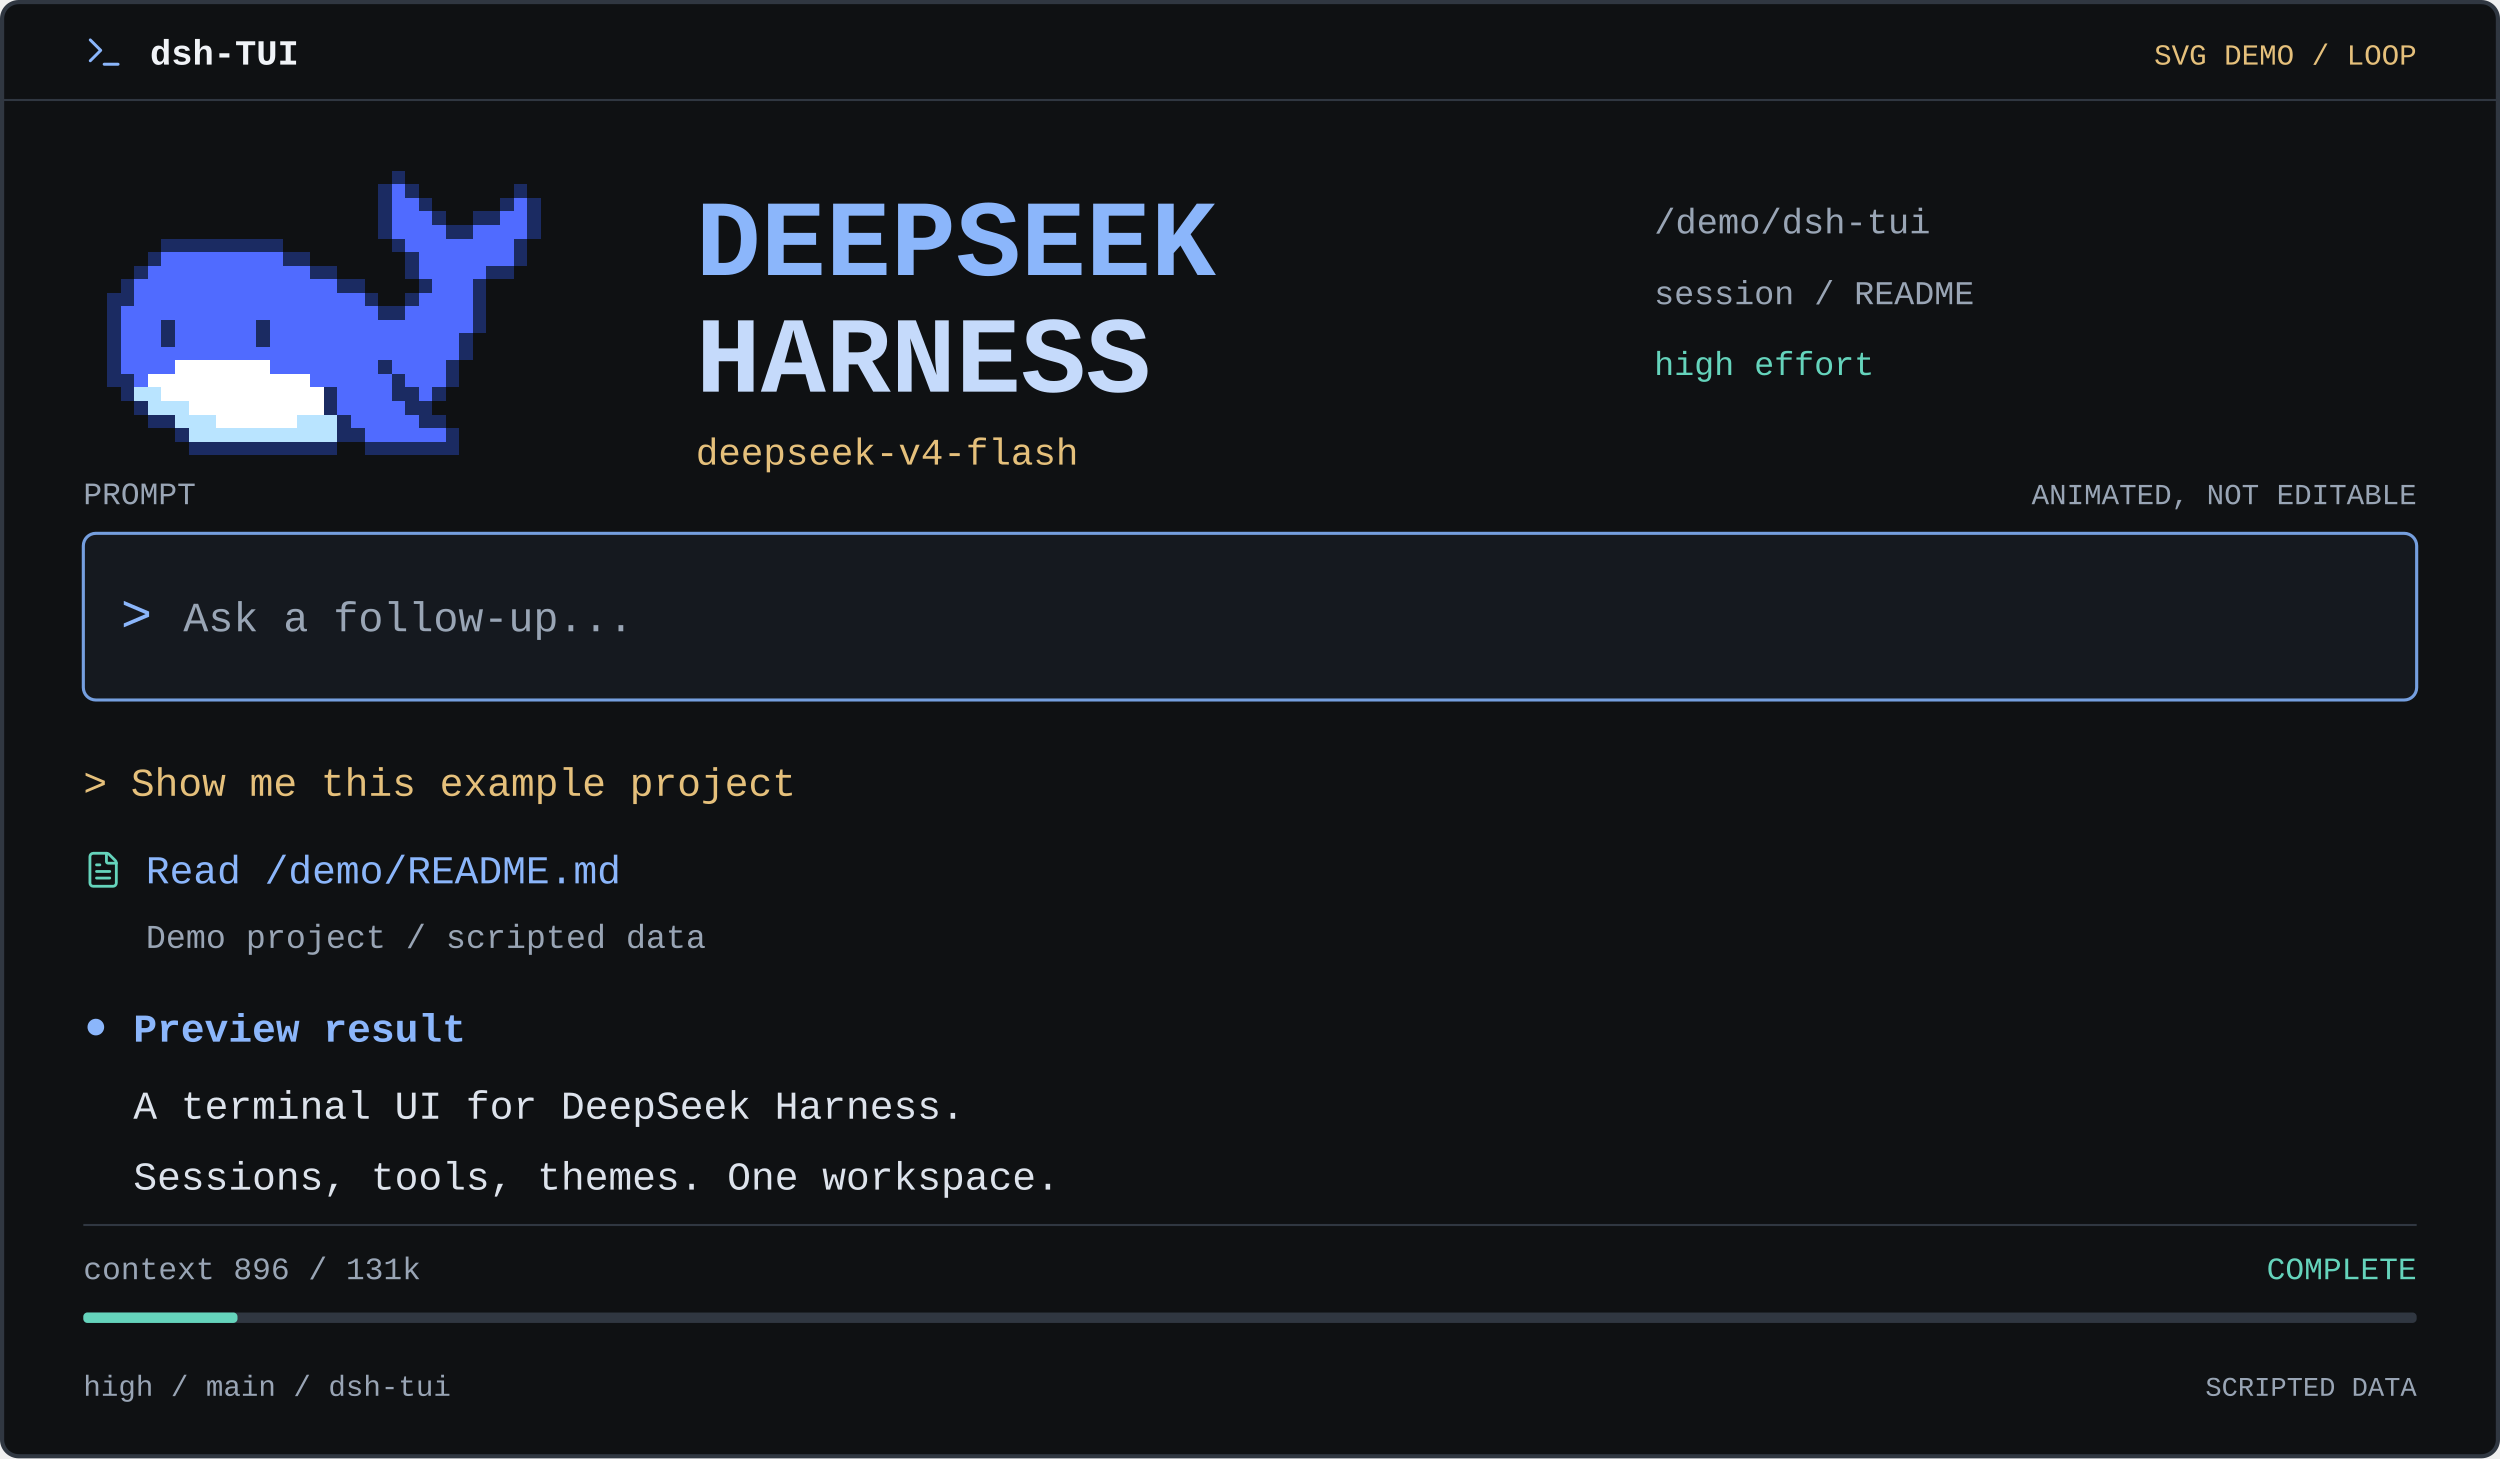
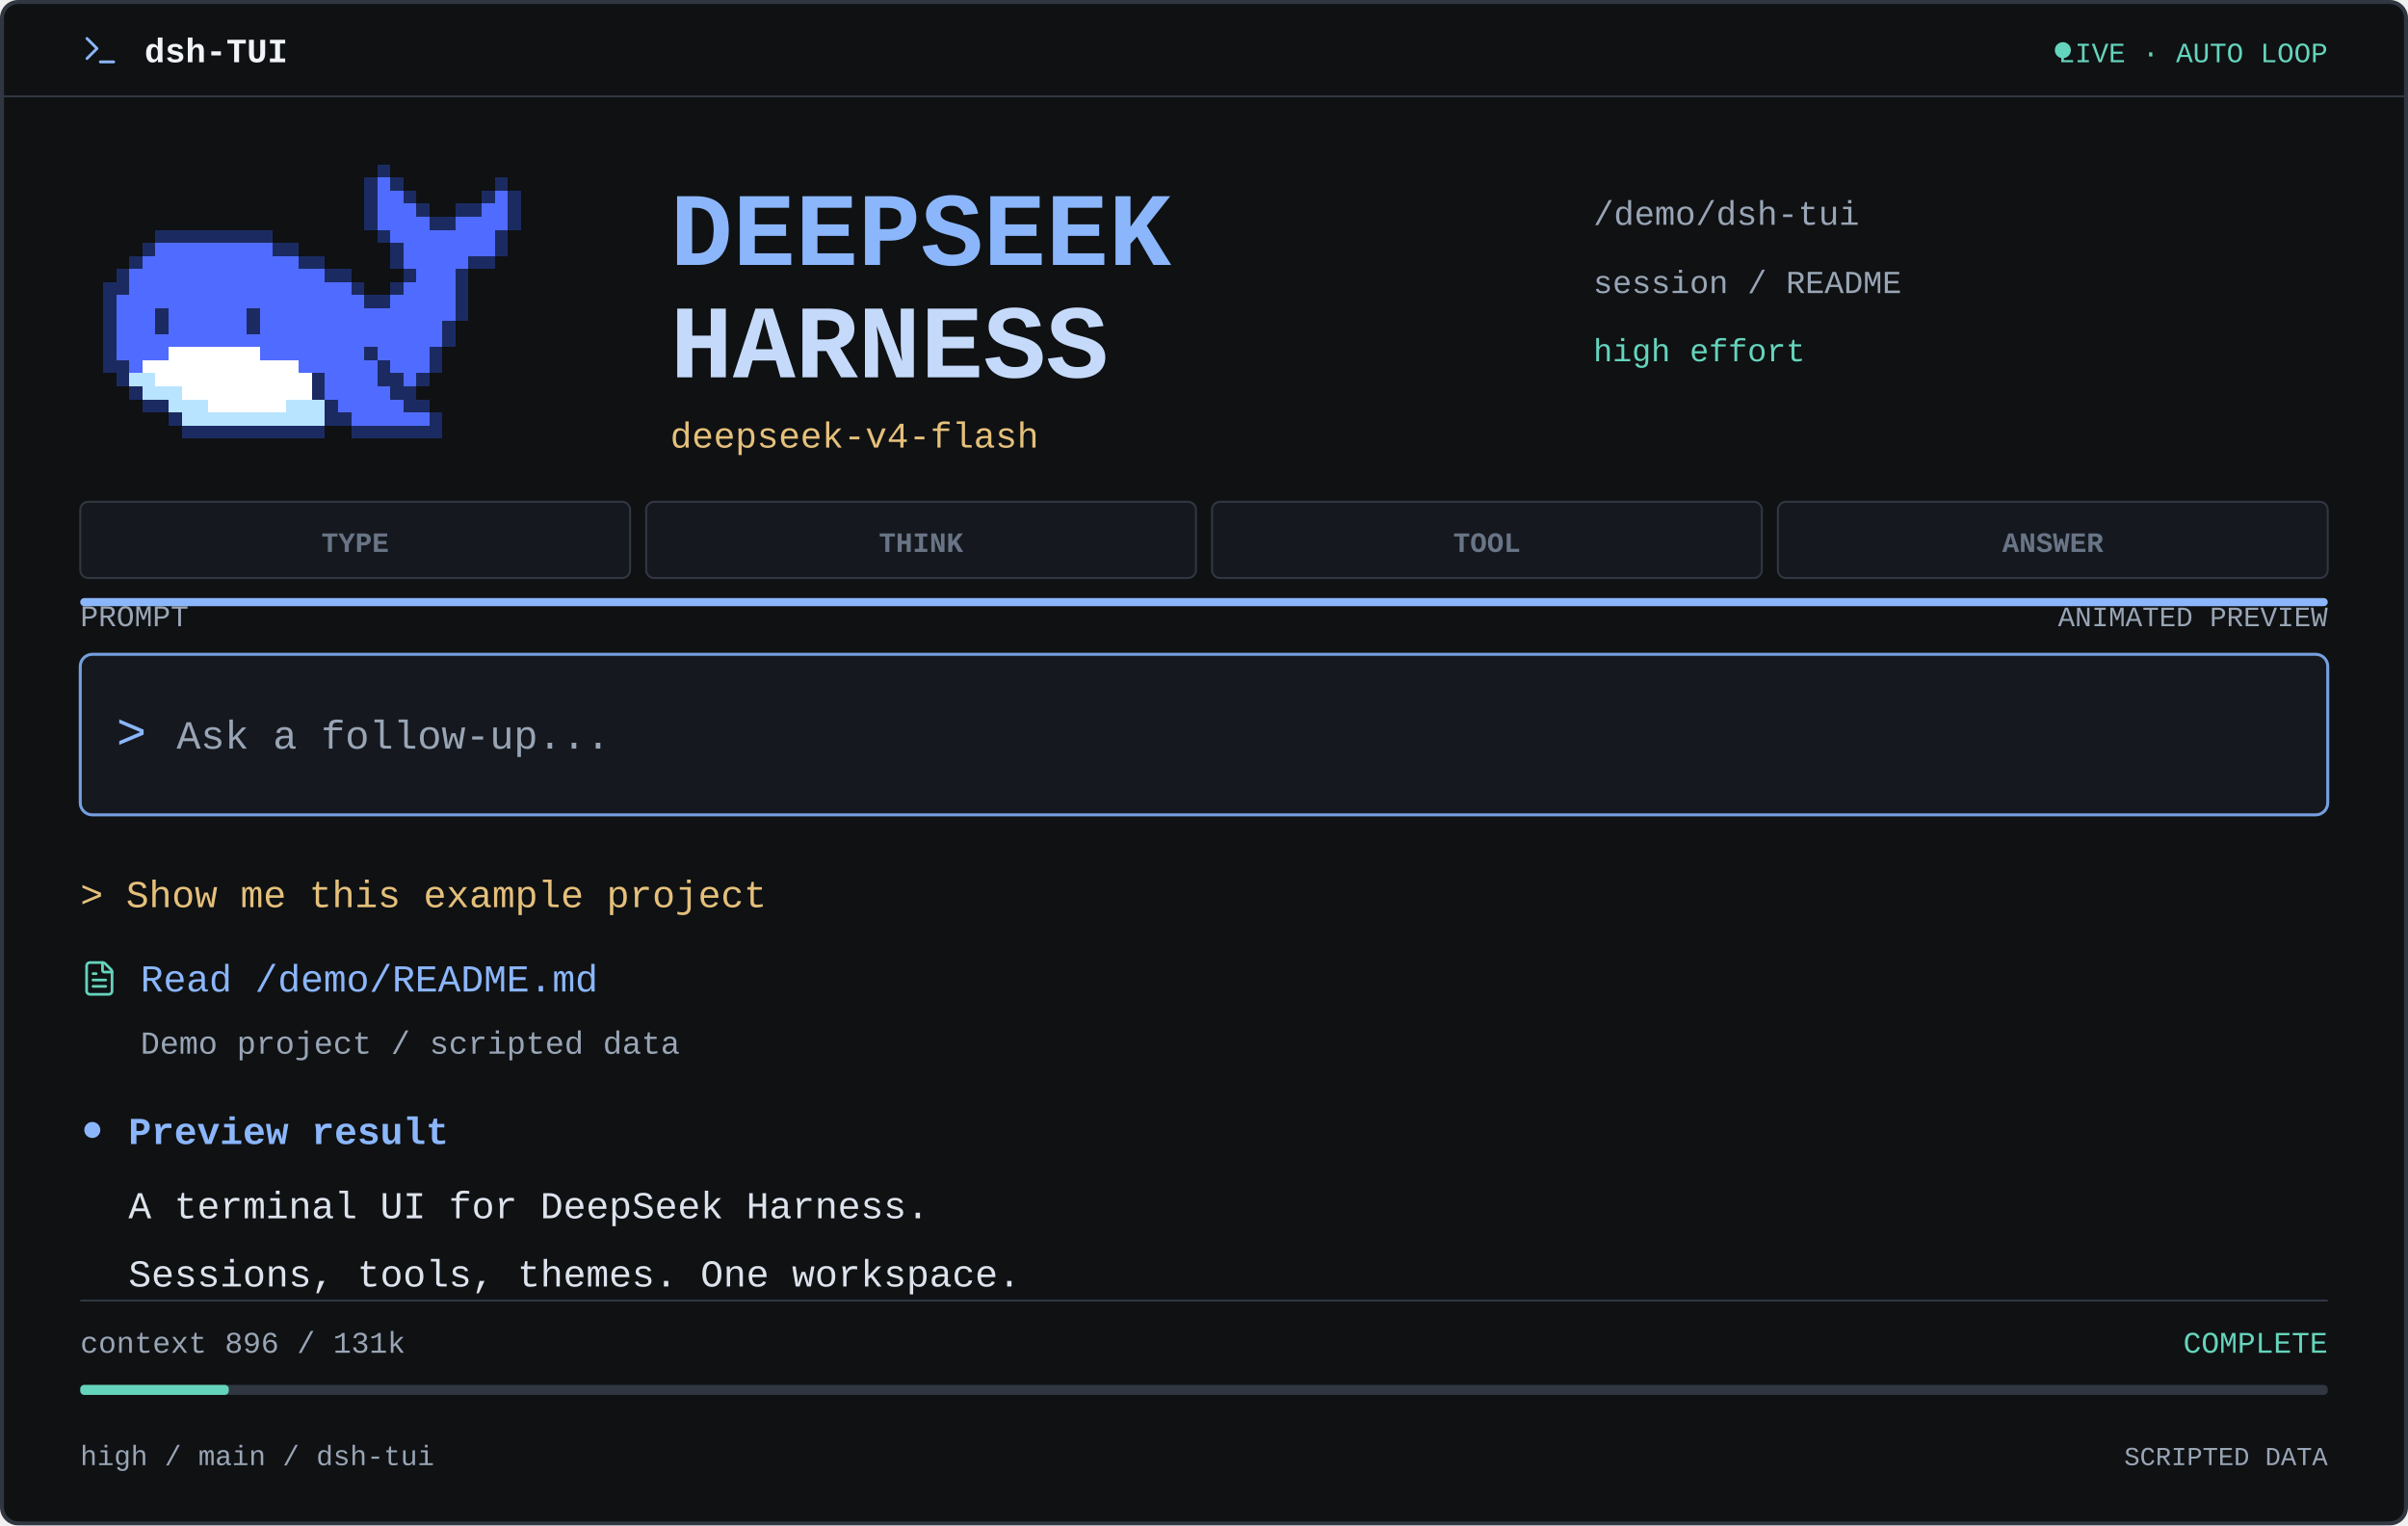
- <svg xmlns="http://www.w3.org/2000/svg" width="1200" height="700" viewBox="0 0 1200 700" role="img" aria-labelledby="title desc">
+ <svg xmlns="http://www.w3.org/2000/svg" width="1200" height="760" viewBox="0 0 1200 760" role="img" aria-labelledby="title desc">
  <style>
    text { font-family: "Cascadia Code","SFMono-Regular",Consolas,"Liberation Mono","Microsoft YaHei",monospace; letter-spacing: 0; }
    a:hover .tile { fill: #1b2028; }
    a:focus-visible .tile { stroke: #8bb6fb; stroke-width: 3; }
-     
    .draft { opacity: 0; animation: draft 14s linear infinite; }
    .mask { transform-origin: 0 0; animation: typing 14s steps(28, end) infinite; }
    .caret { animation: cursorMove 14s steps(28, end) infinite, blink 1s step-end infinite; }
    .placeholder { opacity: 1; animation: placeholder 14s step-end infinite; }
    .sent { opacity: 1; animation: sent 14s step-end infinite; }
    .thinking { opacity: 0; animation: thinking 14s step-end infinite; }
    .tool { opacity: 1; animation: tool 14s step-end infinite; }
    .answer { opacity: 1; animation: answer 14s step-end infinite; }
    .answer-mask { transform-origin: 0 0; animation: response 14s steps(26, end) infinite; }
    .answer-line-two { opacity: 1; animation: second 14s step-end infinite; }
    .complete { opacity: 1; animation: complete 14s step-end infinite; }
    .meter { transform-origin: 0 0; animation: meter 14s linear infinite; }
    .dot { animation: blink 1s step-end infinite; }
+     .phase-type,.phase-think,.phase-tooling,.phase-respond { opacity: 0; }
+     .phase-type { animation: phaseType 14s step-end infinite; }
+     .phase-think { animation: phaseThink 14s step-end infinite; }
+     .phase-tooling { animation: phaseTool 14s step-end infinite; }
+     .phase-respond { animation: phaseRespond 14s step-end infinite; }
+     .loop-meter { transform-origin: 0 0; animation: loopMeter 14s linear infinite; }
+     .live-dot { animation: livePulse 1.4s ease-in-out infinite; }
+     .whale-motion { animation: whaleMotion 14s ease-in-out infinite; }
    @keyframes draft { 0%,24% { opacity:1; } 25%,100% { opacity:0; } }
    @keyframes typing { 0%,4% { transform:scaleX(0); } 21%,100% { transform:scaleX(1); } }
    @keyframes cursorMove { 0%,4% { transform:translateX(0); } 21%,100% { transform:translateX(327px); } }
    @keyframes blink { 0%,49% { opacity:1; } 50%,100% { opacity:0; } }
    @keyframes placeholder { 0%,24% { opacity:0; } 25%,100% { opacity:1; } }
    @keyframes sent { 0%,24% { opacity:0; } 25%,100% { opacity:1; } }
    @keyframes thinking { 0%,25% { opacity:0; } 26%,44% { opacity:1; } 45%,100% { opacity:0; } }
    @keyframes tool { 0%,43% { opacity:0; } 44%,100% { opacity:1; } }
    @keyframes answer { 0%,54% { opacity:0; } 55%,100% { opacity:1; } }
    @keyframes response { 0%,54% { transform:scaleX(0); } 73%,100% { transform:scaleX(1); } }
    @keyframes second { 0%,75% { opacity:0; } 76%,100% { opacity:1; } }
    @keyframes complete { 0%,82% { opacity:0; } 83%,100% { opacity:1; } }
    @keyframes meter { 0%,25% { transform:scaleX(.08); } 80%,100% { transform:scaleX(1); } }
-     
+     @keyframes phaseType { 0%,24% { opacity:1; } 25%,100% { opacity:0; } }
+     @keyframes phaseThink { 0%,24% { opacity:0; } 25%,43% { opacity:1; } 44%,100% { opacity:0; } }
+     @keyframes phaseTool { 0%,43% { opacity:0; } 44%,54% { opacity:1; } 55%,100% { opacity:0; } }
+     @keyframes phaseRespond { 0%,54% { opacity:0; } 55%,100% { opacity:1; } }
+     @keyframes loopMeter { from { transform:scaleX(0); } to { transform:scaleX(1); } }
+     @keyframes livePulse { 0%,100% { opacity:.35; } 50% { opacity:1; } }
+     @keyframes whaleMotion { 0%,24% { transform:translateY(0); } 6%,18% { transform:translateY(-4px); } 25%,100% { transform:translateY(0); } }
  </style>
  <defs>
    <clipPath id="draft-clip">
      <rect class="mask" x="0" y="-25" width="327" height="34" />
    </clipPath>
    <clipPath id="answer-clip">
      <rect class="answer-mask" x="0" y="-26" width="1088" height="38" />
    </clipPath>
  </defs>
-   <rect x="1" y="1" width="1198" height="698" rx="8" fill="#0f1113" stroke="#303741" stroke-width="2" />
+   <rect x="1" y="1" width="1198" height="758" rx="8" fill="#0f1113" stroke="#303741" stroke-width="2" />
  <path d="M1 48H1199" stroke="#303741" />
  <g transform="translate(40 15) scale(0.8333333)" fill="none" stroke="#8bb6fb" stroke-width="1.7" stroke-linecap="round" stroke-linejoin="round">
    <path d="M12 19h8" />
    <path d="m4 17 6-6-6-6" />
  </g>
  <text x="72" y="31" font-size="17" fill="#f0f3f7" font-weight="700">dsh-TUI</text>
-   <text x="1160" y="31" font-size="14" fill="#e5c07b" text-anchor="end">SVG DEMO / LOOP</text>
-   <g transform="translate(32 69) scale(6.5)" shape-rendering="crispEdges">
-     <path fill="#1b2b62" d="M24 2h1v1h-1zM23 3h1v1h-1zM25 3h1v1h-1zM33 3h1v1h-1zM23 4h1v1h-1zM26 4h1v1h-1zM32 4h1v1h-1zM34 4h1v1h-1zM23 5h1v1h-1zM27 5h1v1h-1zM30 5h1v1h-1zM31 5h1v1h-1zM34 5h1v1h-1zM23 6h1v1h-1zM28 6h1v1h-1zM29 6h1v1h-1zM34 6h1v1h-1zM7 7h1v1h-1zM8 7h1v1h-1zM9 7h1v1h-1zM10 7h1v1h-1zM11 7h1v1h-1zM12 7h1v1h-1zM13 7h1v1h-1zM14 7h1v1h-1zM15 7h1v1h-1zM24 7h1v1h-1zM33 7h1v1h-1zM6 8h1v1h-1zM16 8h1v1h-1zM17 8h1v1h-1zM25 8h1v1h-1zM33 8h1v1h-1zM5 9h1v1h-1zM18 9h1v1h-1zM19 9h1v1h-1zM25 9h1v1h-1zM31 9h1v1h-1zM32 9h1v1h-1zM4 10h1v1h-1zM20 10h1v1h-1zM21 10h1v1h-1zM26 10h1v1h-1zM30 10h1v1h-1zM3 11h1v1h-1zM4 11h1v1h-1zM22 11h1v1h-1zM25 11h1v1h-1zM30 11h1v1h-1zM3 12h1v1h-1zM23 12h1v1h-1zM24 12h1v1h-1zM30 12h1v1h-1zM3 13h1v1h-1zM7 13h1v1h-1zM14 13h1v1h-1zM30 13h1v1h-1zM3 14h1v1h-1zM7 14h1v1h-1zM14 14h1v1h-1zM29 14h1v1h-1zM3 15h1v1h-1zM29 15h1v1h-1zM3 16h1v1h-1zM23 16h1v1h-1zM28 16h1v1h-1zM3 17h1v1h-1zM4 17h1v1h-1zM24 17h1v1h-1zM28 17h1v1h-1zM4 18h1v1h-1zM19 18h1v1h-1zM24 18h1v1h-1zM25 18h1v1h-1zM27 18h1v1h-1zM5 19h1v1h-1zM19 19h1v1h-1zM25 19h1v1h-1zM26 19h1v1h-1zM6 20h1v1h-1zM7 20h1v1h-1zM20 20h1v1h-1zM26 20h1v1h-1zM27 20h1v1h-1zM8 21h1v1h-1zM20 21h1v1h-1zM21 21h1v1h-1zM28 21h1v1h-1zM9 22h1v1h-1zM10 22h1v1h-1zM11 22h1v1h-1zM12 22h1v1h-1zM13 22h1v1h-1zM14 22h1v1h-1zM15 22h1v1h-1zM16 22h1v1h-1zM17 22h1v1h-1zM18 22h1v1h-1zM19 22h1v1h-1zM22 22h1v1h-1zM23 22h1v1h-1zM24 22h1v1h-1zM25 22h1v1h-1zM26 22h1v1h-1zM27 22h1v1h-1zM28 22h1v1h-1z" />
-     <path fill="#506bff" d="M24 3h1v1h-1zM24 4h1v1h-1zM25 4h1v1h-1zM33 4h1v1h-1zM24 5h1v1h-1zM25 5h1v1h-1zM26 5h1v1h-1zM32 5h1v1h-1zM33 5h1v1h-1zM24 6h1v1h-1zM25 6h1v1h-1zM26 6h1v1h-1zM27 6h1v1h-1zM30 6h1v1h-1zM31 6h1v1h-1zM32 6h1v1h-1zM33 6h1v1h-1zM25 7h1v1h-1zM26 7h1v1h-1zM27 7h1v1h-1zM28 7h1v1h-1zM29 7h1v1h-1zM30 7h1v1h-1zM31 7h1v1h-1zM32 7h1v1h-1zM7 8h1v1h-1zM8 8h1v1h-1zM9 8h1v1h-1zM10 8h1v1h-1zM11 8h1v1h-1zM12 8h1v1h-1zM13 8h1v1h-1zM14 8h1v1h-1zM15 8h1v1h-1zM26 8h1v1h-1zM27 8h1v1h-1zM28 8h1v1h-1zM29 8h1v1h-1zM30 8h1v1h-1zM31 8h1v1h-1zM32 8h1v1h-1zM6 9h1v1h-1zM7 9h1v1h-1zM8 9h1v1h-1zM9 9h1v1h-1zM10 9h1v1h-1zM11 9h1v1h-1zM12 9h1v1h-1zM13 9h1v1h-1zM14 9h1v1h-1zM15 9h1v1h-1zM16 9h1v1h-1zM17 9h1v1h-1zM26 9h1v1h-1zM27 9h1v1h-1zM28 9h1v1h-1zM29 9h1v1h-1zM30 9h1v1h-1zM5 10h1v1h-1zM6 10h1v1h-1zM7 10h1v1h-1zM8 10h1v1h-1zM9 10h1v1h-1zM10 10h1v1h-1zM11 10h1v1h-1zM12 10h1v1h-1zM13 10h1v1h-1zM14 10h1v1h-1zM15 10h1v1h-1zM16 10h1v1h-1zM17 10h1v1h-1zM18 10h1v1h-1zM19 10h1v1h-1zM27 10h1v1h-1zM28 10h1v1h-1zM29 10h1v1h-1zM5 11h1v1h-1zM6 11h1v1h-1zM7 11h1v1h-1zM8 11h1v1h-1zM9 11h1v1h-1zM10 11h1v1h-1zM11 11h1v1h-1zM12 11h1v1h-1zM13 11h1v1h-1zM14 11h1v1h-1zM15 11h1v1h-1zM16 11h1v1h-1zM17 11h1v1h-1zM18 11h1v1h-1zM19 11h1v1h-1zM20 11h1v1h-1zM21 11h1v1h-1zM26 11h1v1h-1zM27 11h1v1h-1zM28 11h1v1h-1zM29 11h1v1h-1zM4 12h1v1h-1zM5 12h1v1h-1zM6 12h1v1h-1zM7 12h1v1h-1zM8 12h1v1h-1zM9 12h1v1h-1zM10 12h1v1h-1zM11 12h1v1h-1zM12 12h1v1h-1zM13 12h1v1h-1zM14 12h1v1h-1zM15 12h1v1h-1zM16 12h1v1h-1zM17 12h1v1h-1zM18 12h1v1h-1zM19 12h1v1h-1zM20 12h1v1h-1zM21 12h1v1h-1zM22 12h1v1h-1zM25 12h1v1h-1zM26 12h1v1h-1zM27 12h1v1h-1zM28 12h1v1h-1zM29 12h1v1h-1zM4 13h1v1h-1zM5 13h1v1h-1zM6 13h1v1h-1zM8 13h1v1h-1zM9 13h1v1h-1zM10 13h1v1h-1zM11 13h1v1h-1zM12 13h1v1h-1zM13 13h1v1h-1zM15 13h1v1h-1zM16 13h1v1h-1zM17 13h1v1h-1zM18 13h1v1h-1zM19 13h1v1h-1zM20 13h1v1h-1zM21 13h1v1h-1zM22 13h1v1h-1zM23 13h1v1h-1zM24 13h1v1h-1zM25 13h1v1h-1zM26 13h1v1h-1zM27 13h1v1h-1zM28 13h1v1h-1zM29 13h1v1h-1zM4 14h1v1h-1zM5 14h1v1h-1zM6 14h1v1h-1zM8 14h1v1h-1zM9 14h1v1h-1zM10 14h1v1h-1zM11 14h1v1h-1zM12 14h1v1h-1zM13 14h1v1h-1zM15 14h1v1h-1zM16 14h1v1h-1zM17 14h1v1h-1zM18 14h1v1h-1zM19 14h1v1h-1zM20 14h1v1h-1zM21 14h1v1h-1zM22 14h1v1h-1zM23 14h1v1h-1zM24 14h1v1h-1zM25 14h1v1h-1zM26 14h1v1h-1zM27 14h1v1h-1zM28 14h1v1h-1zM4 15h1v1h-1zM5 15h1v1h-1zM6 15h1v1h-1zM7 15h1v1h-1zM8 15h1v1h-1zM9 15h1v1h-1zM10 15h1v1h-1zM11 15h1v1h-1zM12 15h1v1h-1zM13 15h1v1h-1zM14 15h1v1h-1zM15 15h1v1h-1zM16 15h1v1h-1zM17 15h1v1h-1zM18 15h1v1h-1zM19 15h1v1h-1zM20 15h1v1h-1zM21 15h1v1h-1zM22 15h1v1h-1zM23 15h1v1h-1zM24 15h1v1h-1zM25 15h1v1h-1zM26 15h1v1h-1zM27 15h1v1h-1zM28 15h1v1h-1zM4 16h1v1h-1zM5 16h1v1h-1zM6 16h1v1h-1zM7 16h1v1h-1zM15 16h1v1h-1zM16 16h1v1h-1zM17 16h1v1h-1zM18 16h1v1h-1zM19 16h1v1h-1zM20 16h1v1h-1zM21 16h1v1h-1zM22 16h1v1h-1zM24 16h1v1h-1zM25 16h1v1h-1zM26 16h1v1h-1zM27 16h1v1h-1zM5 17h1v1h-1zM18 17h1v1h-1zM19 17h1v1h-1zM20 17h1v1h-1zM21 17h1v1h-1zM22 17h1v1h-1zM23 17h1v1h-1zM25 17h1v1h-1zM26 17h1v1h-1zM27 17h1v1h-1zM20 18h1v1h-1zM21 18h1v1h-1zM22 18h1v1h-1zM23 18h1v1h-1zM26 18h1v1h-1zM20 19h1v1h-1zM21 19h1v1h-1zM22 19h1v1h-1zM23 19h1v1h-1zM24 19h1v1h-1zM21 20h1v1h-1zM22 20h1v1h-1zM23 20h1v1h-1zM24 20h1v1h-1zM25 20h1v1h-1zM22 21h1v1h-1zM23 21h1v1h-1zM24 21h1v1h-1zM25 21h1v1h-1zM26 21h1v1h-1zM27 21h1v1h-1z" />
-     <path fill="#b9e4ff" d="M5 18h1v1h-1zM6 18h1v1h-1zM6 19h1v1h-1zM7 19h1v1h-1zM8 19h1v1h-1zM8 20h1v1h-1zM9 20h1v1h-1zM10 20h1v1h-1zM17 20h1v1h-1zM18 20h1v1h-1zM19 20h1v1h-1zM9 21h1v1h-1zM10 21h1v1h-1zM11 21h1v1h-1zM12 21h1v1h-1zM13 21h1v1h-1zM14 21h1v1h-1zM15 21h1v1h-1zM16 21h1v1h-1zM17 21h1v1h-1zM18 21h1v1h-1zM19 21h1v1h-1z" />
-     <path fill="#ffffff" d="M8 16h1v1h-1zM9 16h1v1h-1zM10 16h1v1h-1zM11 16h1v1h-1zM12 16h1v1h-1zM13 16h1v1h-1zM14 16h1v1h-1zM6 17h1v1h-1zM7 17h1v1h-1zM8 17h1v1h-1zM9 17h1v1h-1zM10 17h1v1h-1zM11 17h1v1h-1zM12 17h1v1h-1zM13 17h1v1h-1zM14 17h1v1h-1zM15 17h1v1h-1zM16 17h1v1h-1zM17 17h1v1h-1zM7 18h1v1h-1zM8 18h1v1h-1zM9 18h1v1h-1zM10 18h1v1h-1zM11 18h1v1h-1zM12 18h1v1h-1zM13 18h1v1h-1zM14 18h1v1h-1zM15 18h1v1h-1zM16 18h1v1h-1zM17 18h1v1h-1zM18 18h1v1h-1zM9 19h1v1h-1zM10 19h1v1h-1zM11 19h1v1h-1zM12 19h1v1h-1zM13 19h1v1h-1zM14 19h1v1h-1zM15 19h1v1h-1zM16 19h1v1h-1zM17 19h1v1h-1zM18 19h1v1h-1zM11 20h1v1h-1zM12 20h1v1h-1zM13 20h1v1h-1zM14 20h1v1h-1zM15 20h1v1h-1zM16 20h1v1h-1z" />
+   <circle class="live-dot" cx="1028" cy="25" r="4" fill="#65d4bc" />
+   <text x="1160" y="31" font-size="14" fill="#65d4bc" text-anchor="end">LIVE · AUTO LOOP</text>
+   <g class="whale-motion">
+     <g transform="translate(32 69) scale(6.5)" shape-rendering="crispEdges">
+       <path fill="#1b2b62" d="M24 2h1v1h-1zM23 3h1v1h-1zM25 3h1v1h-1zM33 3h1v1h-1zM23 4h1v1h-1zM26 4h1v1h-1zM32 4h1v1h-1zM34 4h1v1h-1zM23 5h1v1h-1zM27 5h1v1h-1zM30 5h1v1h-1zM31 5h1v1h-1zM34 5h1v1h-1zM23 6h1v1h-1zM28 6h1v1h-1zM29 6h1v1h-1zM34 6h1v1h-1zM7 7h1v1h-1zM8 7h1v1h-1zM9 7h1v1h-1zM10 7h1v1h-1zM11 7h1v1h-1zM12 7h1v1h-1zM13 7h1v1h-1zM14 7h1v1h-1zM15 7h1v1h-1zM24 7h1v1h-1zM33 7h1v1h-1zM6 8h1v1h-1zM16 8h1v1h-1zM17 8h1v1h-1zM25 8h1v1h-1zM33 8h1v1h-1zM5 9h1v1h-1zM18 9h1v1h-1zM19 9h1v1h-1zM25 9h1v1h-1zM31 9h1v1h-1zM32 9h1v1h-1zM4 10h1v1h-1zM20 10h1v1h-1zM21 10h1v1h-1zM26 10h1v1h-1zM30 10h1v1h-1zM3 11h1v1h-1zM4 11h1v1h-1zM22 11h1v1h-1zM25 11h1v1h-1zM30 11h1v1h-1zM3 12h1v1h-1zM23 12h1v1h-1zM24 12h1v1h-1zM30 12h1v1h-1zM3 13h1v1h-1zM7 13h1v1h-1zM14 13h1v1h-1zM30 13h1v1h-1zM3 14h1v1h-1zM7 14h1v1h-1zM14 14h1v1h-1zM29 14h1v1h-1zM3 15h1v1h-1zM29 15h1v1h-1zM3 16h1v1h-1zM23 16h1v1h-1zM28 16h1v1h-1zM3 17h1v1h-1zM4 17h1v1h-1zM24 17h1v1h-1zM28 17h1v1h-1zM4 18h1v1h-1zM19 18h1v1h-1zM24 18h1v1h-1zM25 18h1v1h-1zM27 18h1v1h-1zM5 19h1v1h-1zM19 19h1v1h-1zM25 19h1v1h-1zM26 19h1v1h-1zM6 20h1v1h-1zM7 20h1v1h-1zM20 20h1v1h-1zM26 20h1v1h-1zM27 20h1v1h-1zM8 21h1v1h-1zM20 21h1v1h-1zM21 21h1v1h-1zM28 21h1v1h-1zM9 22h1v1h-1zM10 22h1v1h-1zM11 22h1v1h-1zM12 22h1v1h-1zM13 22h1v1h-1zM14 22h1v1h-1zM15 22h1v1h-1zM16 22h1v1h-1zM17 22h1v1h-1zM18 22h1v1h-1zM19 22h1v1h-1zM22 22h1v1h-1zM23 22h1v1h-1zM24 22h1v1h-1zM25 22h1v1h-1zM26 22h1v1h-1zM27 22h1v1h-1zM28 22h1v1h-1z" />
+       <path fill="#506bff" d="M24 3h1v1h-1zM24 4h1v1h-1zM25 4h1v1h-1zM33 4h1v1h-1zM24 5h1v1h-1zM25 5h1v1h-1zM26 5h1v1h-1zM32 5h1v1h-1zM33 5h1v1h-1zM24 6h1v1h-1zM25 6h1v1h-1zM26 6h1v1h-1zM27 6h1v1h-1zM30 6h1v1h-1zM31 6h1v1h-1zM32 6h1v1h-1zM33 6h1v1h-1zM25 7h1v1h-1zM26 7h1v1h-1zM27 7h1v1h-1zM28 7h1v1h-1zM29 7h1v1h-1zM30 7h1v1h-1zM31 7h1v1h-1zM32 7h1v1h-1zM7 8h1v1h-1zM8 8h1v1h-1zM9 8h1v1h-1zM10 8h1v1h-1zM11 8h1v1h-1zM12 8h1v1h-1zM13 8h1v1h-1zM14 8h1v1h-1zM15 8h1v1h-1zM26 8h1v1h-1zM27 8h1v1h-1zM28 8h1v1h-1zM29 8h1v1h-1zM30 8h1v1h-1zM31 8h1v1h-1zM32 8h1v1h-1zM6 9h1v1h-1zM7 9h1v1h-1zM8 9h1v1h-1zM9 9h1v1h-1zM10 9h1v1h-1zM11 9h1v1h-1zM12 9h1v1h-1zM13 9h1v1h-1zM14 9h1v1h-1zM15 9h1v1h-1zM16 9h1v1h-1zM17 9h1v1h-1zM26 9h1v1h-1zM27 9h1v1h-1zM28 9h1v1h-1zM29 9h1v1h-1zM30 9h1v1h-1zM5 10h1v1h-1zM6 10h1v1h-1zM7 10h1v1h-1zM8 10h1v1h-1zM9 10h1v1h-1zM10 10h1v1h-1zM11 10h1v1h-1zM12 10h1v1h-1zM13 10h1v1h-1zM14 10h1v1h-1zM15 10h1v1h-1zM16 10h1v1h-1zM17 10h1v1h-1zM18 10h1v1h-1zM19 10h1v1h-1zM27 10h1v1h-1zM28 10h1v1h-1zM29 10h1v1h-1zM5 11h1v1h-1zM6 11h1v1h-1zM7 11h1v1h-1zM8 11h1v1h-1zM9 11h1v1h-1zM10 11h1v1h-1zM11 11h1v1h-1zM12 11h1v1h-1zM13 11h1v1h-1zM14 11h1v1h-1zM15 11h1v1h-1zM16 11h1v1h-1zM17 11h1v1h-1zM18 11h1v1h-1zM19 11h1v1h-1zM20 11h1v1h-1zM21 11h1v1h-1zM26 11h1v1h-1zM27 11h1v1h-1zM28 11h1v1h-1zM29 11h1v1h-1zM4 12h1v1h-1zM5 12h1v1h-1zM6 12h1v1h-1zM7 12h1v1h-1zM8 12h1v1h-1zM9 12h1v1h-1zM10 12h1v1h-1zM11 12h1v1h-1zM12 12h1v1h-1zM13 12h1v1h-1zM14 12h1v1h-1zM15 12h1v1h-1zM16 12h1v1h-1zM17 12h1v1h-1zM18 12h1v1h-1zM19 12h1v1h-1zM20 12h1v1h-1zM21 12h1v1h-1zM22 12h1v1h-1zM25 12h1v1h-1zM26 12h1v1h-1zM27 12h1v1h-1zM28 12h1v1h-1zM29 12h1v1h-1zM4 13h1v1h-1zM5 13h1v1h-1zM6 13h1v1h-1zM8 13h1v1h-1zM9 13h1v1h-1zM10 13h1v1h-1zM11 13h1v1h-1zM12 13h1v1h-1zM13 13h1v1h-1zM15 13h1v1h-1zM16 13h1v1h-1zM17 13h1v1h-1zM18 13h1v1h-1zM19 13h1v1h-1zM20 13h1v1h-1zM21 13h1v1h-1zM22 13h1v1h-1zM23 13h1v1h-1zM24 13h1v1h-1zM25 13h1v1h-1zM26 13h1v1h-1zM27 13h1v1h-1zM28 13h1v1h-1zM29 13h1v1h-1zM4 14h1v1h-1zM5 14h1v1h-1zM6 14h1v1h-1zM8 14h1v1h-1zM9 14h1v1h-1zM10 14h1v1h-1zM11 14h1v1h-1zM12 14h1v1h-1zM13 14h1v1h-1zM15 14h1v1h-1zM16 14h1v1h-1zM17 14h1v1h-1zM18 14h1v1h-1zM19 14h1v1h-1zM20 14h1v1h-1zM21 14h1v1h-1zM22 14h1v1h-1zM23 14h1v1h-1zM24 14h1v1h-1zM25 14h1v1h-1zM26 14h1v1h-1zM27 14h1v1h-1zM28 14h1v1h-1zM4 15h1v1h-1zM5 15h1v1h-1zM6 15h1v1h-1zM7 15h1v1h-1zM8 15h1v1h-1zM9 15h1v1h-1zM10 15h1v1h-1zM11 15h1v1h-1zM12 15h1v1h-1zM13 15h1v1h-1zM14 15h1v1h-1zM15 15h1v1h-1zM16 15h1v1h-1zM17 15h1v1h-1zM18 15h1v1h-1zM19 15h1v1h-1zM20 15h1v1h-1zM21 15h1v1h-1zM22 15h1v1h-1zM23 15h1v1h-1zM24 15h1v1h-1zM25 15h1v1h-1zM26 15h1v1h-1zM27 15h1v1h-1zM28 15h1v1h-1zM4 16h1v1h-1zM5 16h1v1h-1zM6 16h1v1h-1zM7 16h1v1h-1zM15 16h1v1h-1zM16 16h1v1h-1zM17 16h1v1h-1zM18 16h1v1h-1zM19 16h1v1h-1zM20 16h1v1h-1zM21 16h1v1h-1zM22 16h1v1h-1zM24 16h1v1h-1zM25 16h1v1h-1zM26 16h1v1h-1zM27 16h1v1h-1zM5 17h1v1h-1zM18 17h1v1h-1zM19 17h1v1h-1zM20 17h1v1h-1zM21 17h1v1h-1zM22 17h1v1h-1zM23 17h1v1h-1zM25 17h1v1h-1zM26 17h1v1h-1zM27 17h1v1h-1zM20 18h1v1h-1zM21 18h1v1h-1zM22 18h1v1h-1zM23 18h1v1h-1zM26 18h1v1h-1zM20 19h1v1h-1zM21 19h1v1h-1zM22 19h1v1h-1zM23 19h1v1h-1zM24 19h1v1h-1zM21 20h1v1h-1zM22 20h1v1h-1zM23 20h1v1h-1zM24 20h1v1h-1zM25 20h1v1h-1zM22 21h1v1h-1zM23 21h1v1h-1zM24 21h1v1h-1zM25 21h1v1h-1zM26 21h1v1h-1zM27 21h1v1h-1z" />
+       <path fill="#b9e4ff" d="M5 18h1v1h-1zM6 18h1v1h-1zM6 19h1v1h-1zM7 19h1v1h-1zM8 19h1v1h-1zM8 20h1v1h-1zM9 20h1v1h-1zM10 20h1v1h-1zM17 20h1v1h-1zM18 20h1v1h-1zM19 20h1v1h-1zM9 21h1v1h-1zM10 21h1v1h-1zM11 21h1v1h-1zM12 21h1v1h-1zM13 21h1v1h-1zM14 21h1v1h-1zM15 21h1v1h-1zM16 21h1v1h-1zM17 21h1v1h-1zM18 21h1v1h-1zM19 21h1v1h-1z" />
+       <path fill="#ffffff" d="M8 16h1v1h-1zM9 16h1v1h-1zM10 16h1v1h-1zM11 16h1v1h-1zM12 16h1v1h-1zM13 16h1v1h-1zM14 16h1v1h-1zM6 17h1v1h-1zM7 17h1v1h-1zM8 17h1v1h-1zM9 17h1v1h-1zM10 17h1v1h-1zM11 17h1v1h-1zM12 17h1v1h-1zM13 17h1v1h-1zM14 17h1v1h-1zM15 17h1v1h-1zM16 17h1v1h-1zM17 17h1v1h-1zM7 18h1v1h-1zM8 18h1v1h-1zM9 18h1v1h-1zM10 18h1v1h-1zM11 18h1v1h-1zM12 18h1v1h-1zM13 18h1v1h-1zM14 18h1v1h-1zM15 18h1v1h-1zM16 18h1v1h-1zM17 18h1v1h-1zM18 18h1v1h-1zM9 19h1v1h-1zM10 19h1v1h-1zM11 19h1v1h-1zM12 19h1v1h-1zM13 19h1v1h-1zM14 19h1v1h-1zM15 19h1v1h-1zM16 19h1v1h-1zM17 19h1v1h-1zM18 19h1v1h-1zM11 20h1v1h-1zM12 20h1v1h-1zM13 20h1v1h-1zM14 20h1v1h-1zM15 20h1v1h-1zM16 20h1v1h-1z" />
+     </g>
  </g>
  <text x="334" y="132" font-size="52" fill="#8bb6fb" font-weight="700">DEEPSEEK</text>
  <text x="334" y="188" font-size="52" fill="#c5dafb" font-weight="700">HARNESS</text>
  <text x="334" y="223" font-size="18" fill="#e5c07b">deepseek-v4-flash</text>
  <text x="794" y="112" font-size="17" fill="#99a5b5">/demo/dsh-tui</text>
  <text x="794" y="146" font-size="16" fill="#99a5b5">session  /  README</text>
  <text x="794" y="180" font-size="16" fill="#65d4bc">high effort</text>
-   <text x="40" y="242" font-size="15" fill="#99a5b5">PROMPT</text>
-   <text x="1160" y="242" font-size="14" fill="#99a5b5" text-anchor="end">ANIMATED, NOT EDITABLE</text>
-   <rect x="40" y="256" width="1120" height="80" rx="6" fill="#15191f" stroke="#759fdf" stroke-width="1.5" />
-   <text x="58" y="303" font-size="25" fill="#8bb6fb">&gt;</text>
-   <g class="draft" transform="translate(88 302)">
+   <rect x="40" y="250" width="274" height="38" rx="4" fill="#15191f" stroke="#303741" />
+   <text x="177" y="275" font-size="14" fill="#697586" text-anchor="middle" font-weight="700">TYPE</text>
+   <g class="phase-type">
+     <rect x="40" y="250" width="274" height="38" rx="4" fill="#18222b" stroke="#8bb6fb" />
+     <text x="177" y="275" font-size="14" fill="#8bb6fb" text-anchor="middle" font-weight="700">TYPE</text>
+   </g>
+   <rect x="322" y="250" width="274" height="38" rx="4" fill="#15191f" stroke="#303741" />
+   <text x="459" y="275" font-size="14" fill="#697586" text-anchor="middle" font-weight="700">THINK</text>
+   <g class="phase-think">
+     <rect x="322" y="250" width="274" height="38" rx="4" fill="#18222b" stroke="#65d4bc" />
+     <text x="459" y="275" font-size="14" fill="#65d4bc" text-anchor="middle" font-weight="700">THINK</text>
+   </g>
+   <rect x="604" y="250" width="274" height="38" rx="4" fill="#15191f" stroke="#303741" />
+   <text x="741" y="275" font-size="14" fill="#697586" text-anchor="middle" font-weight="700">TOOL</text>
+   <g class="phase-tooling">
+     <rect x="604" y="250" width="274" height="38" rx="4" fill="#18222b" stroke="#e5c07b" />
+     <text x="741" y="275" font-size="14" fill="#e5c07b" text-anchor="middle" font-weight="700">TOOL</text>
+   </g>
+   <rect x="886" y="250" width="274" height="38" rx="4" fill="#15191f" stroke="#303741" />
+   <text x="1023" y="275" font-size="14" fill="#697586" text-anchor="middle" font-weight="700">ANSWER</text>
+   <g class="phase-respond">
+     <rect x="886" y="250" width="274" height="38" rx="4" fill="#18222b" stroke="#e697bc" />
+     <text x="1023" y="275" font-size="14" fill="#e697bc" text-anchor="middle" font-weight="700">ANSWER</text>
+   </g>
+   <rect x="40" y="298" width="1120" height="4" rx="2" fill="#242a33" />
+   <g transform="translate(40 298)">
+     <rect class="loop-meter" width="1120" height="4" rx="2" fill="#8bb6fb" />
+   </g>
+   <text x="40" y="312" font-size="15" fill="#99a5b5">PROMPT</text>
+   <text x="1160" y="312" font-size="14" fill="#99a5b5" text-anchor="end">ANIMATED PREVIEW</text>
+   <rect x="40" y="326" width="1120" height="80" rx="6" fill="#15191f" stroke="#759fdf" stroke-width="1.5" />
+   <text x="58" y="373" font-size="25" fill="#8bb6fb">&gt;</text>
+   <g class="draft" transform="translate(88 372)">
    <g clip-path="url(#draft-clip)">
      <text x="0" y="0" font-size="20" fill="#f0f3f7">Show me this example project</text>
    </g>
    <rect class="caret" x="3" y="-20" width="9" height="24" fill="#8bb6fb" />
  </g>
  <g class="placeholder">
-     <text x="88" y="303" font-size="20" fill="#99a5b5">Ask a follow-up...</text>
+     <text x="88" y="373" font-size="20" fill="#99a5b5">Ask a follow-up...</text>
  </g>
  <g class="sent">
-     <text x="40" y="382" font-size="19" fill="#e5c07b">&gt; Show me this example project</text>
+     <text x="40" y="452" font-size="19" fill="#e5c07b">&gt; Show me this example project</text>
  </g>
  <g class="thinking">
-     <circle class="dot" cx="46" cy="418" r="4" fill="#65d4bc" />
-     <text x="64" y="424" font-size="19" fill="#65d4bc">Thinking...</text>
+     <circle class="dot" cx="46" cy="488" r="4" fill="#65d4bc" />
+     <text x="64" y="494" font-size="19" fill="#65d4bc">Thinking...</text>
  </g>
  <g class="tool">
-     <g transform="translate(40 408) scale(0.7916667)" fill="none" stroke="#65d4bc" stroke-width="1.7" stroke-linecap="round" stroke-linejoin="round">
+     <g transform="translate(40 478) scale(0.7916667)" fill="none" stroke="#65d4bc" stroke-width="1.7" stroke-linecap="round" stroke-linejoin="round">
      <path d="M6 22a2 2 0 0 1-2-2V4a2 2 0 0 1 2-2h8a2.4 2.4 0 0 1 1.704.706l3.588 3.588A2.4 2.4 0 0 1 20 8v12a2 2 0 0 1-2 2z" />
      <path d="M14 2v5a1 1 0 0 0 1 1h5" />
      <path d="M10 9H8" />
      <path d="M16 13H8" />
      <path d="M16 17H8" />
    </g>
-     <text x="70" y="424" font-size="19" fill="#8bb6fb">Read  /demo/README.md</text>
-     <text x="70" y="455" font-size="16" fill="#99a5b5">Demo project / scripted data</text>
+     <text x="70" y="494" font-size="19" fill="#8bb6fb">Read  /demo/README.md</text>
+     <text x="70" y="525" font-size="16" fill="#99a5b5">Demo project / scripted data</text>
  </g>
  <g class="answer">
-     <circle cx="46" cy="493" r="4" fill="#8bb6fb" />
-     <text x="64" y="500" font-size="19" fill="#8bb6fb" font-weight="700">Preview result</text>
-     <g transform="translate(64 537)" clip-path="url(#answer-clip)">
+     <circle cx="46" cy="563" r="4" fill="#8bb6fb" />
+     <text x="64" y="570" font-size="19" fill="#8bb6fb" font-weight="700">Preview result</text>
+     <g transform="translate(64 607)" clip-path="url(#answer-clip)">
      <text x="0" y="0" font-size="19" fill="#dde3ec">A terminal UI for DeepSeek Harness.</text>
    </g>
    <g class="answer-line-two">
-       <text x="64" y="571" font-size="19" fill="#dde3ec">Sessions, tools, themes. One workspace.</text>
+       <text x="64" y="641" font-size="19" fill="#dde3ec">Sessions, tools, themes. One workspace.</text>
    </g>
  </g>
-   <path d="M40 588H1160" stroke="#303741" />
-   <text x="40" y="614" font-size="15" fill="#99a5b5">context  896 / 131k</text>
+   <path d="M40 648H1160" stroke="#303741" />
+   <text x="40" y="674" font-size="15" fill="#99a5b5">context  896 / 131k</text>
  <g class="complete">
-     <text x="1160" y="614" font-size="15" fill="#65d4bc" text-anchor="end">COMPLETE</text>
+     <text x="1160" y="674" font-size="15" fill="#65d4bc" text-anchor="end">COMPLETE</text>
  </g>
-   <rect x="40" y="630" width="1120" height="5" rx="2" fill="#303741" />
-   <g transform="translate(40 630)">
+   <rect x="40" y="690" width="1120" height="5" rx="2" fill="#303741" />
+   <g transform="translate(40 690)">
    <rect class="meter" width="74" height="5" rx="2" fill="#65d4bc" />
  </g>
-   <text x="40" y="670" font-size="14" fill="#99a5b5">high / main / dsh-tui</text>
-   <text x="1160" y="670" font-size="13" fill="#99a5b5" text-anchor="end">SCRIPTED DATA</text>
+   <text x="40" y="730" font-size="14" fill="#99a5b5">high / main / dsh-tui</text>
+   <text x="1160" y="730" font-size="13" fill="#99a5b5" text-anchor="end">SCRIPTED DATA</text>
</svg>
